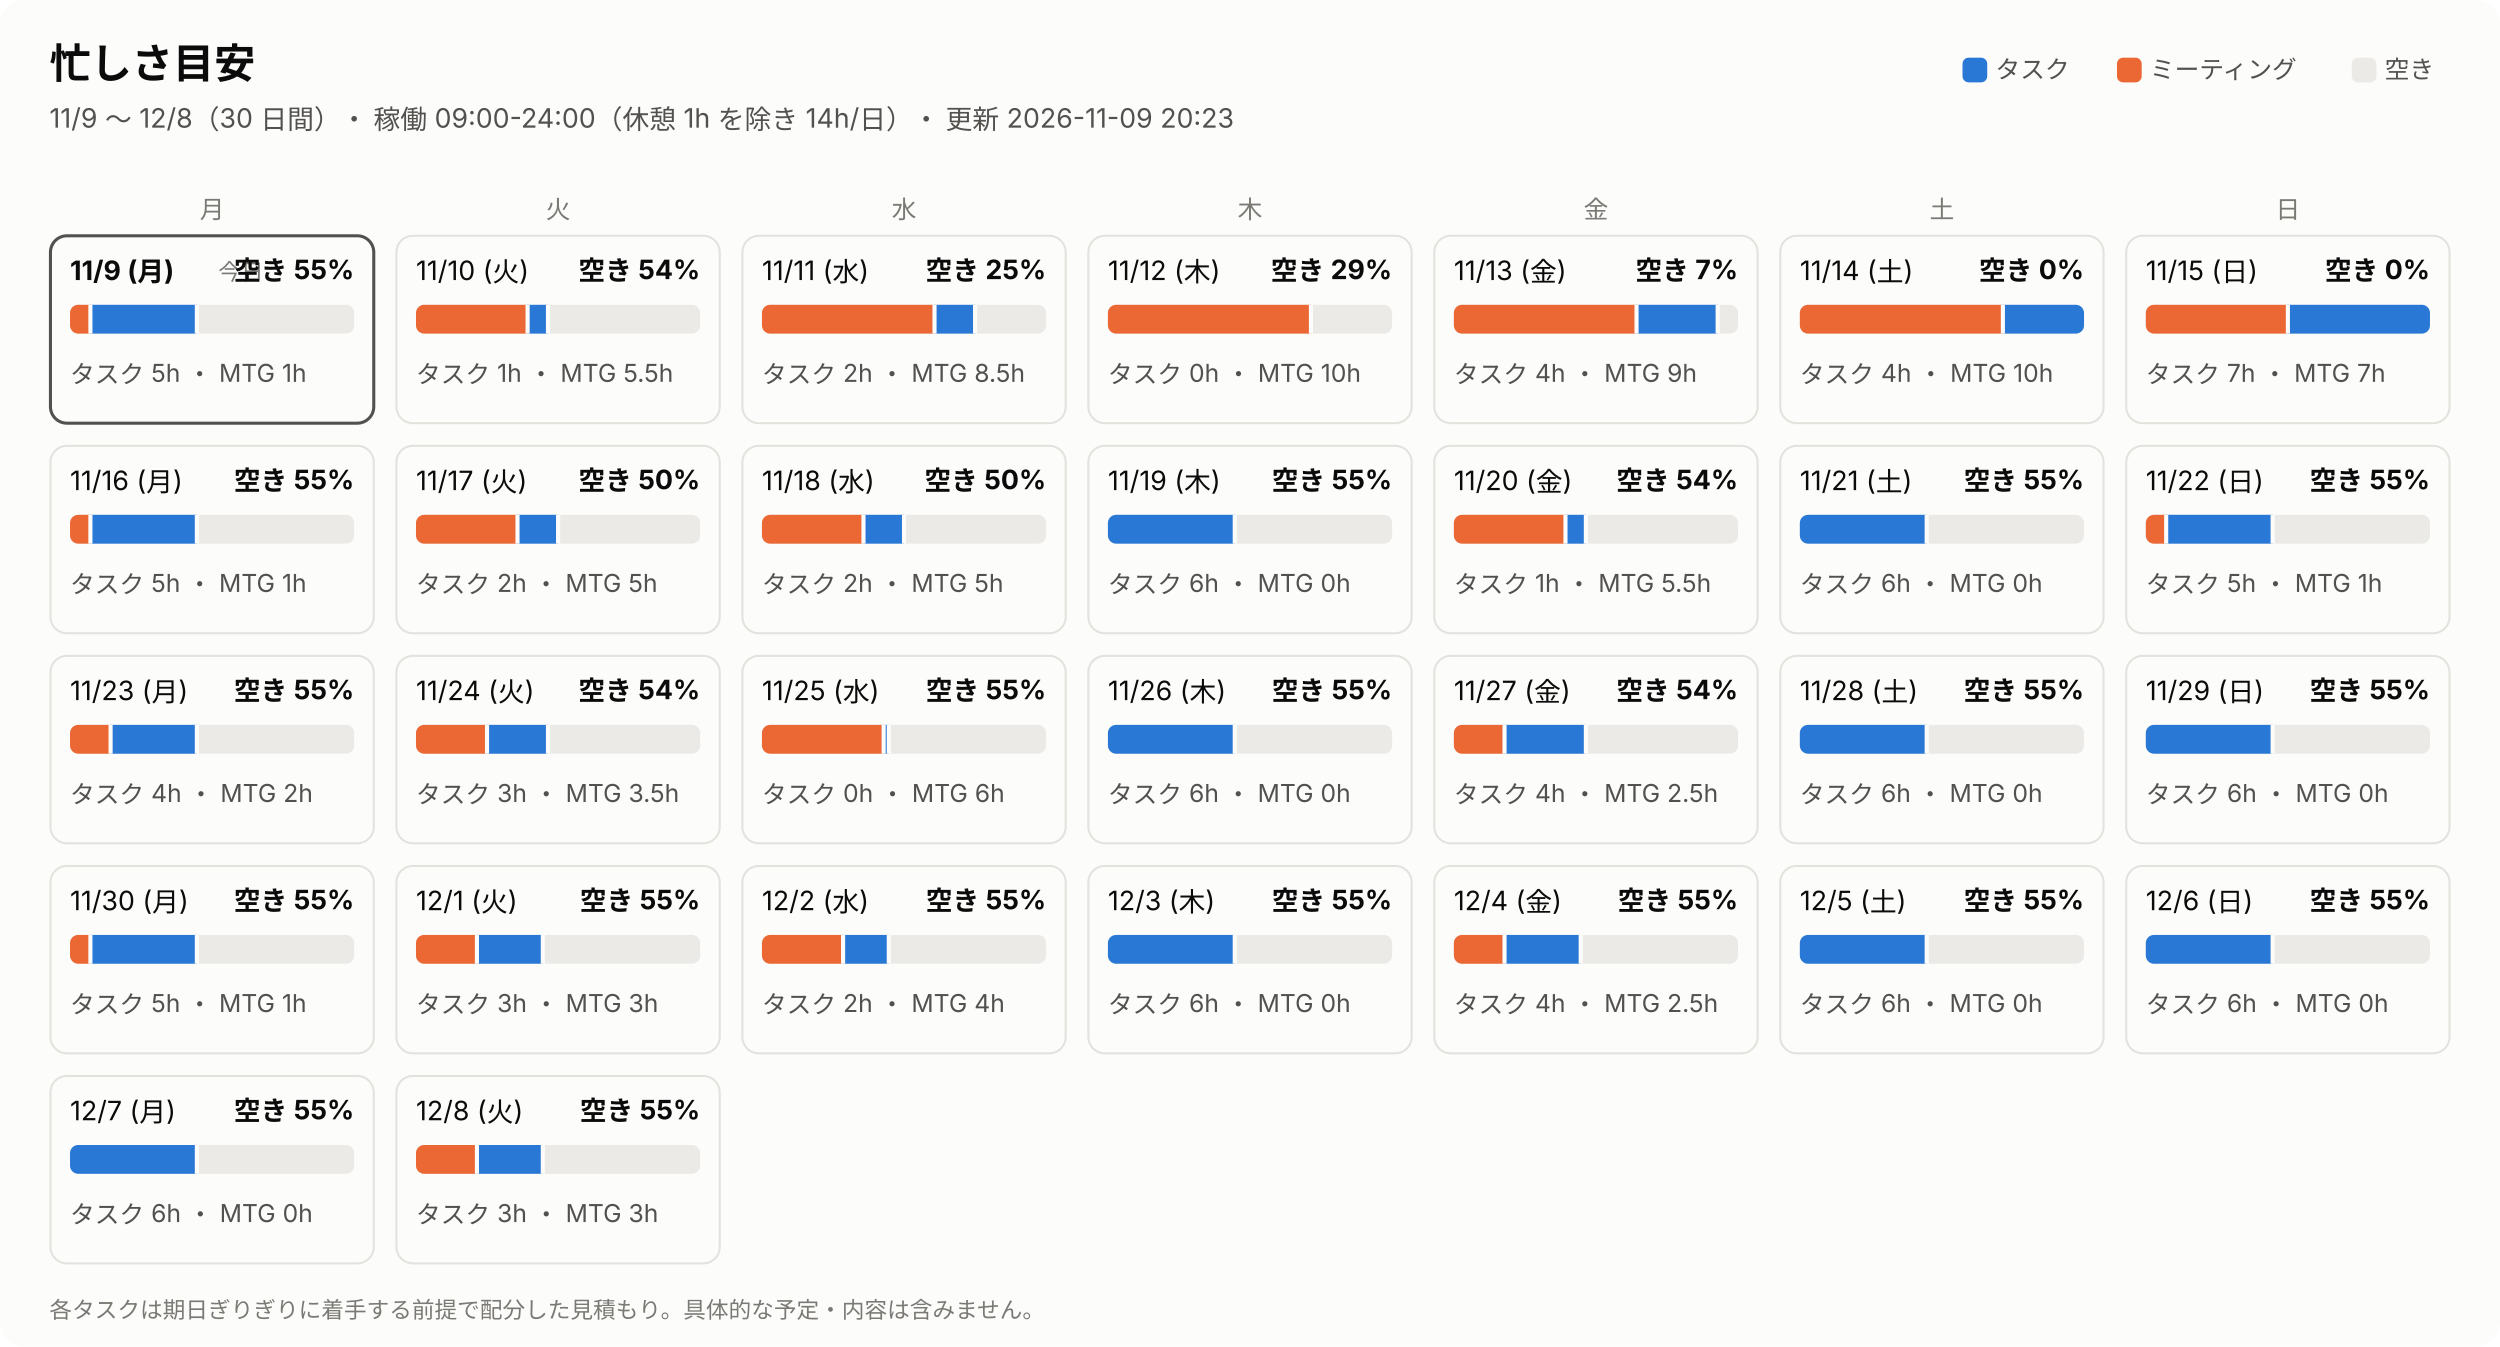
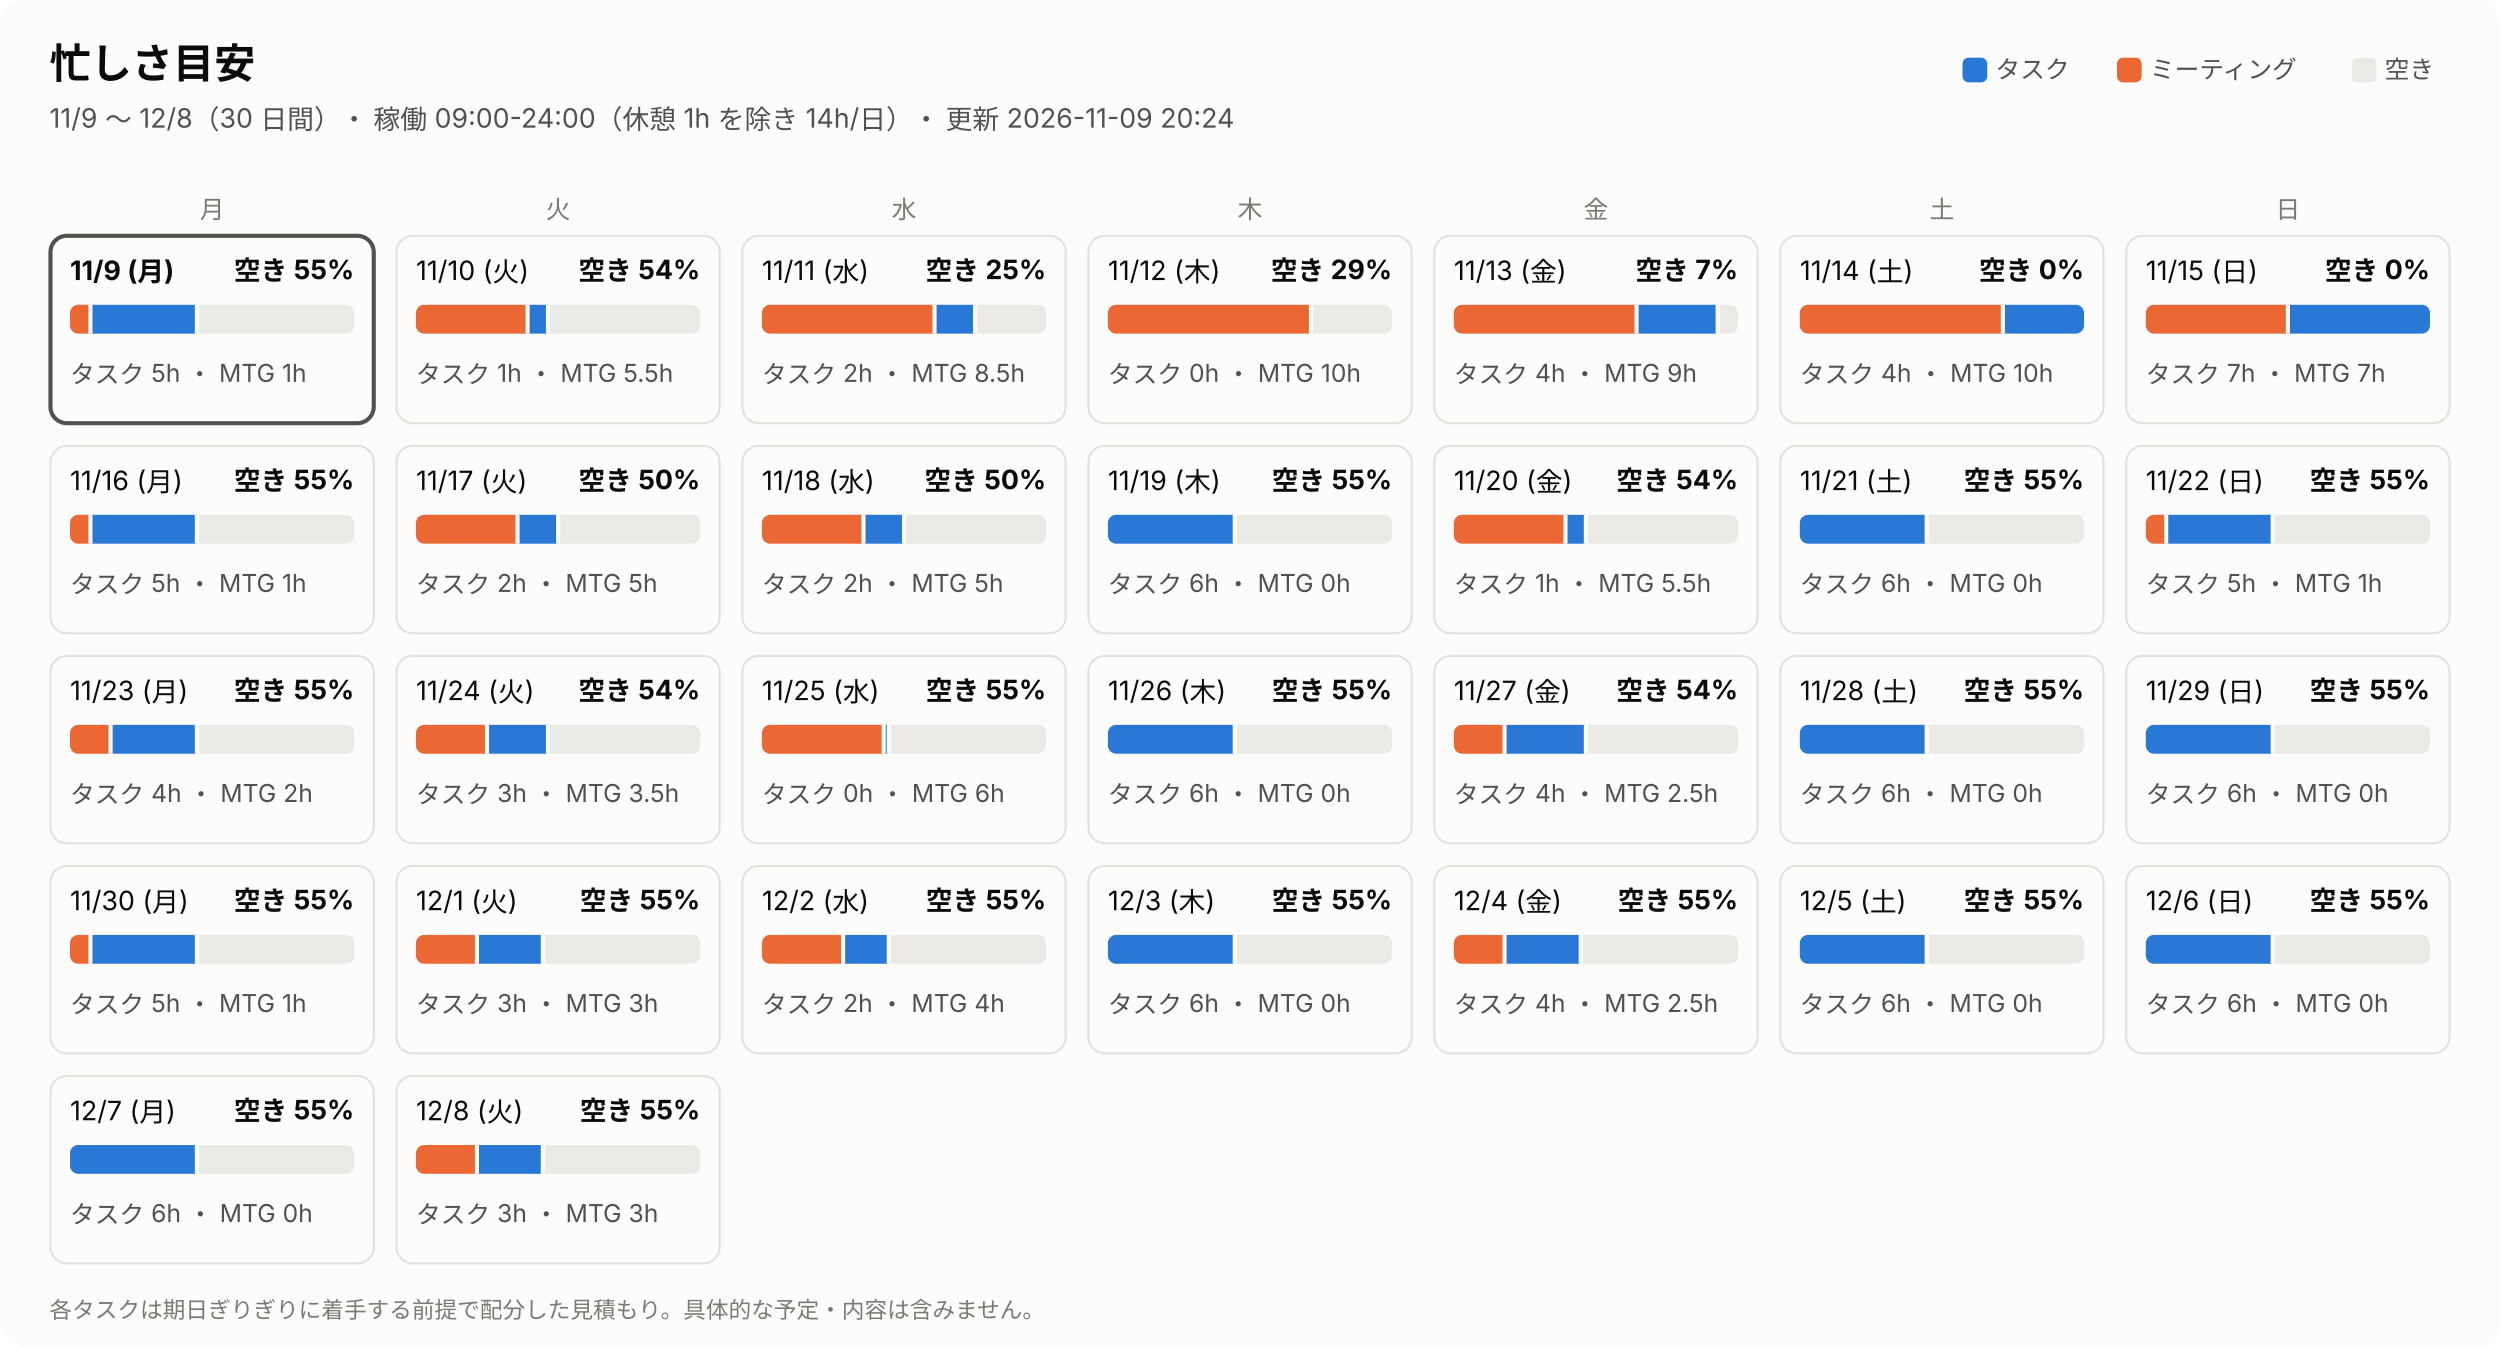
<svg xmlns="http://www.w3.org/2000/svg" viewBox="0 0 1214 654" width="1214" height="654" role="img" aria-label="忙しさ目安" class="viz">
  <style>
    .viz { color-scheme: light dark; }
    .surface { fill: #fcfcfb; }
    .text-1 { fill: #0b0b0b; }
    .text-2 { fill: #52514e; }
    .text-3 { fill: #7a7974; }
    .tasks { fill: #2a78d6; }
    .meetings { fill: #eb6834; }
    .free { fill: #ebeae6; }
    .cell { fill: none; stroke: #e3e2dd; }
    .cell-today { fill: none; stroke: #52514e; }
    .gap { stroke: #fcfcfb; }
    .capmark { stroke: #0b0b0b; }
    .overflow { fill: #d03b3b; }
    text { font-family: -apple-system, BlinkMacSystemFont, "Segoe UI", "Hiragino Sans",
           "Noto Sans JP", "Yu Gothic UI", Meiryo, sans-serif; }
    @media (prefers-color-scheme: dark) {
      .surface { fill: #1a1a19; }
      .text-1 { fill: #f0efec; }
      .text-2 { fill: #c3c2b7; }
      .text-3 { fill: #8f8e87; }
      .tasks { fill: #3987e5; }
      .meetings { fill: #d95926; }
      .free { fill: #2b2b29; }
      .cell { stroke: #333331; }
      .cell-today { stroke: #c3c2b7; }
      .gap { stroke: #1a1a19; }
      .capmark { stroke: #f0efec; }
      .overflow { fill: #e66767; }
    }
</style>
  <rect class="surface" x="0" y="0" width="1214" height="654" rx="12" />
  <text class="text-1" x="24" y="38" font-size="20" font-weight="700">忙しさ目安</text>
-   <text class="text-2" x="24" y="62" font-size="13">11/9 〜 12/8（30 日間）・ 稼働 09:00-24:00（休憩 1h を除き 14h/日）・ 更新 2026-11-09 20:23</text>
+   <text class="text-2" x="24" y="62" font-size="13">11/9 〜 12/8（30 日間）・ 稼働 09:00-24:00（休憩 1h を除き 14h/日）・ 更新 2026-11-09 20:24</text>
  <rect class="tasks" x="953" y="28" width="12" height="12" rx="3" />
  <text class="text-2" x="969" y="38" font-size="12">タスク</text>
  <rect class="meetings" x="1028" y="28" width="12" height="12" rx="3" />
  <text class="text-2" x="1044" y="38" font-size="12">ミーティング</text>
  <rect class="free" x="1142" y="28" width="12" height="12" rx="3" />
  <text class="text-2" x="1158" y="38" font-size="12">空き</text>
  <text class="text-3" x="103.0" y="106" text-anchor="middle" font-size="12">月</text>
  <text class="text-3" x="271.0" y="106" text-anchor="middle" font-size="12">火</text>
  <text class="text-3" x="439.0" y="106" text-anchor="middle" font-size="12">水</text>
  <text class="text-3" x="607.0" y="106" text-anchor="middle" font-size="12">木</text>
  <text class="text-3" x="775.0" y="106" text-anchor="middle" font-size="12">金</text>
  <text class="text-3" x="943.0" y="106" text-anchor="middle" font-size="12">土</text>
  <text class="text-3" x="1111.0" y="106" text-anchor="middle" font-size="12">日</text>
  <g>
-     <rect class="cell-today" stroke-width="1.5" x="24.5" y="114.5" width="157" height="91" rx="8" />
+     <rect class="cell-today" stroke-width="2" x="24.5" y="114.5" width="157" height="91" rx="8" />
    <text class="text-1" x="34" y="136" font-size="13" font-weight="700">11/9 (月)</text>
-     <text class="text-3" x="106" y="136" font-size="11">今日</text>
    <text class="text-1" x="172" y="136" text-anchor="end" font-size="13" font-weight="700">空き 55%</text>
    <clipPath id="c0">
      <rect x="34.0" y="148" width="138" height="14" rx="4" />
    </clipPath>
    <g clip-path="url(#c0)">
      <rect class="free" x="34.0" y="148" width="138" height="14" />
      <rect class="meetings" x="34.0" y="148" width="9.9" height="14" />
      <rect class="tasks" x="43.9" y="148" width="51.8" height="14" />
      <line class="gap" stroke-width="2" x1="43.9" y1="148" x2="43.9" y2="162" />
      <line class="gap" stroke-width="2" x1="95.6" y1="148" x2="95.6" y2="162" />
    </g>
    <text class="text-2" x="34" y="186" font-size="12">タスク 5h ・ MTG 1h</text>
  </g>
  <g>
    <rect class="cell" stroke-width="1" x="192.5" y="114.5" width="157" height="91" rx="8" />
    <text class="text-1" x="202" y="136" font-size="13">11/10 (火)</text>
    <text class="text-1" x="340" y="136" text-anchor="end" font-size="13" font-weight="700">空き 54%</text>
    <clipPath id="c1">
      <rect x="202.0" y="148" width="138" height="14" rx="4" />
    </clipPath>
    <g clip-path="url(#c1)">
      <rect class="free" x="202.0" y="148" width="138" height="14" />
      <rect class="meetings" x="202.0" y="148" width="54.2" height="14" />
      <rect class="tasks" x="256.2" y="148" width="9.9" height="14" />
      <line class="gap" stroke-width="2" x1="256.2" y1="148" x2="256.2" y2="162" />
      <line class="gap" stroke-width="2" x1="266.1" y1="148" x2="266.1" y2="162" />
    </g>
    <text class="text-2" x="202" y="186" font-size="12">タスク 1h ・ MTG 5.5h</text>
  </g>
  <g>
    <rect class="cell" stroke-width="1" x="360.5" y="114.5" width="157" height="91" rx="8" />
    <text class="text-1" x="370" y="136" font-size="13">11/11 (水)</text>
    <text class="text-1" x="508" y="136" text-anchor="end" font-size="13" font-weight="700">空き 25%</text>
    <clipPath id="c2">
      <rect x="370.0" y="148" width="138" height="14" rx="4" />
    </clipPath>
    <g clip-path="url(#c2)">
      <rect class="free" x="370.0" y="148" width="138" height="14" />
      <rect class="meetings" x="370.0" y="148" width="83.8" height="14" />
      <rect class="tasks" x="453.8" y="148" width="19.7" height="14" />
      <line class="gap" stroke-width="2" x1="453.8" y1="148" x2="453.8" y2="162" />
      <line class="gap" stroke-width="2" x1="473.5" y1="148" x2="473.5" y2="162" />
    </g>
    <text class="text-2" x="370" y="186" font-size="12">タスク 2h ・ MTG 8.5h</text>
  </g>
  <g>
    <rect class="cell" stroke-width="1" x="528.5" y="114.5" width="157" height="91" rx="8" />
    <text class="text-1" x="538" y="136" font-size="13">11/12 (木)</text>
    <text class="text-1" x="676" y="136" text-anchor="end" font-size="13" font-weight="700">空き 29%</text>
    <clipPath id="c3">
      <rect x="538.0" y="148" width="138" height="14" rx="4" />
    </clipPath>
    <g clip-path="url(#c3)">
      <rect class="free" x="538.0" y="148" width="138" height="14" />
      <rect class="meetings" x="538.0" y="148" width="98.6" height="14" />
      <line class="gap" stroke-width="2" x1="636.6" y1="148" x2="636.6" y2="162" />
    </g>
    <text class="text-2" x="538" y="186" font-size="12">タスク 0h ・ MTG 10h</text>
  </g>
  <g>
    <rect class="cell" stroke-width="1" x="696.5" y="114.5" width="157" height="91" rx="8" />
    <text class="text-1" x="706" y="136" font-size="13">11/13 (金)</text>
    <text class="text-1" x="844" y="136" text-anchor="end" font-size="13" font-weight="700">空き 7%</text>
    <clipPath id="c4">
      <rect x="706.0" y="148" width="138" height="14" rx="4" />
    </clipPath>
    <g clip-path="url(#c4)">
      <rect class="free" x="706.0" y="148" width="138" height="14" />
      <rect class="meetings" x="706.0" y="148" width="88.7" height="14" />
      <rect class="tasks" x="794.7" y="148" width="39.4" height="14" />
      <line class="gap" stroke-width="2" x1="794.7" y1="148" x2="794.7" y2="162" />
      <line class="gap" stroke-width="2" x1="834.1" y1="148" x2="834.1" y2="162" />
    </g>
    <text class="text-2" x="706" y="186" font-size="12">タスク 4h ・ MTG 9h</text>
  </g>
  <g>
    <rect class="cell" stroke-width="1" x="864.5" y="114.5" width="157" height="91" rx="8" />
    <text class="text-1" x="874" y="136" font-size="13">11/14 (土)</text>
    <text class="text-1" x="1012" y="136" text-anchor="end" font-size="13" font-weight="700">空き 0%</text>
    <clipPath id="c5">
      <rect x="874.0" y="148" width="138" height="14" rx="4" />
    </clipPath>
    <g clip-path="url(#c5)">
      <rect class="free" x="874.0" y="148" width="138" height="14" />
      <rect class="meetings" x="874.0" y="148" width="98.6" height="14" />
      <rect class="tasks" x="972.6" y="148" width="39.4" height="14" />
      <line class="gap" stroke-width="2" x1="972.6" y1="148" x2="972.6" y2="162" />
    </g>
    <text class="text-2" x="874" y="186" font-size="12">タスク 4h ・ MTG 10h</text>
  </g>
  <g>
    <rect class="cell" stroke-width="1" x="1032.5" y="114.5" width="157" height="91" rx="8" />
    <text class="text-1" x="1042" y="136" font-size="13">11/15 (日)</text>
    <text class="text-1" x="1180" y="136" text-anchor="end" font-size="13" font-weight="700">空き 0%</text>
    <clipPath id="c6">
      <rect x="1042.0" y="148" width="138" height="14" rx="4" />
    </clipPath>
    <g clip-path="url(#c6)">
      <rect class="free" x="1042.0" y="148" width="138" height="14" />
      <rect class="meetings" x="1042.0" y="148" width="69.0" height="14" />
      <rect class="tasks" x="1111.0" y="148" width="69.0" height="14" />
      <line class="gap" stroke-width="2" x1="1111.0" y1="148" x2="1111.0" y2="162" />
    </g>
    <text class="text-2" x="1042" y="186" font-size="12">タスク 7h ・ MTG 7h</text>
  </g>
  <g>
    <rect class="cell" stroke-width="1" x="24.5" y="216.5" width="157" height="91" rx="8" />
    <text class="text-1" x="34" y="238" font-size="13">11/16 (月)</text>
    <text class="text-1" x="172" y="238" text-anchor="end" font-size="13" font-weight="700">空き 55%</text>
    <clipPath id="c7">
      <rect x="34.0" y="250" width="138" height="14" rx="4" />
    </clipPath>
    <g clip-path="url(#c7)">
      <rect class="free" x="34.0" y="250" width="138" height="14" />
      <rect class="meetings" x="34.0" y="250" width="9.9" height="14" />
      <rect class="tasks" x="43.9" y="250" width="51.8" height="14" />
      <line class="gap" stroke-width="2" x1="43.9" y1="250" x2="43.9" y2="264" />
      <line class="gap" stroke-width="2" x1="95.6" y1="250" x2="95.6" y2="264" />
    </g>
    <text class="text-2" x="34" y="288" font-size="12">タスク 5h ・ MTG 1h</text>
  </g>
  <g>
    <rect class="cell" stroke-width="1" x="192.5" y="216.5" width="157" height="91" rx="8" />
    <text class="text-1" x="202" y="238" font-size="13">11/17 (火)</text>
    <text class="text-1" x="340" y="238" text-anchor="end" font-size="13" font-weight="700">空き 50%</text>
    <clipPath id="c8">
      <rect x="202.0" y="250" width="138" height="14" rx="4" />
    </clipPath>
    <g clip-path="url(#c8)">
      <rect class="free" x="202.0" y="250" width="138" height="14" />
      <rect class="meetings" x="202.0" y="250" width="49.3" height="14" />
      <rect class="tasks" x="251.3" y="250" width="19.7" height="14" />
      <line class="gap" stroke-width="2" x1="251.3" y1="250" x2="251.3" y2="264" />
      <line class="gap" stroke-width="2" x1="271.0" y1="250" x2="271.0" y2="264" />
    </g>
    <text class="text-2" x="202" y="288" font-size="12">タスク 2h ・ MTG 5h</text>
  </g>
  <g>
    <rect class="cell" stroke-width="1" x="360.5" y="216.5" width="157" height="91" rx="8" />
    <text class="text-1" x="370" y="238" font-size="13">11/18 (水)</text>
    <text class="text-1" x="508" y="238" text-anchor="end" font-size="13" font-weight="700">空き 50%</text>
    <clipPath id="c9">
      <rect x="370.0" y="250" width="138" height="14" rx="4" />
    </clipPath>
    <g clip-path="url(#c9)">
      <rect class="free" x="370.0" y="250" width="138" height="14" />
      <rect class="meetings" x="370.0" y="250" width="49.3" height="14" />
      <rect class="tasks" x="419.3" y="250" width="19.7" height="14" />
      <line class="gap" stroke-width="2" x1="419.3" y1="250" x2="419.3" y2="264" />
      <line class="gap" stroke-width="2" x1="439.0" y1="250" x2="439.0" y2="264" />
    </g>
    <text class="text-2" x="370" y="288" font-size="12">タスク 2h ・ MTG 5h</text>
  </g>
  <g>
    <rect class="cell" stroke-width="1" x="528.5" y="216.5" width="157" height="91" rx="8" />
    <text class="text-1" x="538" y="238" font-size="13">11/19 (木)</text>
    <text class="text-1" x="676" y="238" text-anchor="end" font-size="13" font-weight="700">空き 55%</text>
    <clipPath id="c10">
      <rect x="538.0" y="250" width="138" height="14" rx="4" />
    </clipPath>
    <g clip-path="url(#c10)">
      <rect class="free" x="538.0" y="250" width="138" height="14" />
      <rect class="tasks" x="538.0" y="250" width="61.6" height="14" />
      <line class="gap" stroke-width="2" x1="599.6" y1="250" x2="599.6" y2="264" />
    </g>
    <text class="text-2" x="538" y="288" font-size="12">タスク 6h ・ MTG 0h</text>
  </g>
  <g>
    <rect class="cell" stroke-width="1" x="696.5" y="216.5" width="157" height="91" rx="8" />
    <text class="text-1" x="706" y="238" font-size="13">11/20 (金)</text>
    <text class="text-1" x="844" y="238" text-anchor="end" font-size="13" font-weight="700">空き 54%</text>
    <clipPath id="c11">
      <rect x="706.0" y="250" width="138" height="14" rx="4" />
    </clipPath>
    <g clip-path="url(#c11)">
      <rect class="free" x="706.0" y="250" width="138" height="14" />
      <rect class="meetings" x="706.0" y="250" width="54.2" height="14" />
      <rect class="tasks" x="760.2" y="250" width="9.9" height="14" />
      <line class="gap" stroke-width="2" x1="760.2" y1="250" x2="760.2" y2="264" />
      <line class="gap" stroke-width="2" x1="770.1" y1="250" x2="770.1" y2="264" />
    </g>
    <text class="text-2" x="706" y="288" font-size="12">タスク 1h ・ MTG 5.5h</text>
  </g>
  <g>
    <rect class="cell" stroke-width="1" x="864.5" y="216.5" width="157" height="91" rx="8" />
    <text class="text-1" x="874" y="238" font-size="13">11/21 (土)</text>
    <text class="text-1" x="1012" y="238" text-anchor="end" font-size="13" font-weight="700">空き 55%</text>
    <clipPath id="c12">
      <rect x="874.0" y="250" width="138" height="14" rx="4" />
    </clipPath>
    <g clip-path="url(#c12)">
      <rect class="free" x="874.0" y="250" width="138" height="14" />
      <rect class="tasks" x="874.0" y="250" width="61.6" height="14" />
      <line class="gap" stroke-width="2" x1="935.6" y1="250" x2="935.6" y2="264" />
    </g>
    <text class="text-2" x="874" y="288" font-size="12">タスク 6h ・ MTG 0h</text>
  </g>
  <g>
    <rect class="cell" stroke-width="1" x="1032.5" y="216.5" width="157" height="91" rx="8" />
    <text class="text-1" x="1042" y="238" font-size="13">11/22 (日)</text>
    <text class="text-1" x="1180" y="238" text-anchor="end" font-size="13" font-weight="700">空き 55%</text>
    <clipPath id="c13">
      <rect x="1042.0" y="250" width="138" height="14" rx="4" />
    </clipPath>
    <g clip-path="url(#c13)">
      <rect class="free" x="1042.0" y="250" width="138" height="14" />
      <rect class="meetings" x="1042.0" y="250" width="9.9" height="14" />
      <rect class="tasks" x="1051.9" y="250" width="51.8" height="14" />
      <line class="gap" stroke-width="2" x1="1051.9" y1="250" x2="1051.9" y2="264" />
      <line class="gap" stroke-width="2" x1="1103.6" y1="250" x2="1103.6" y2="264" />
    </g>
    <text class="text-2" x="1042" y="288" font-size="12">タスク 5h ・ MTG 1h</text>
  </g>
  <g>
    <rect class="cell" stroke-width="1" x="24.5" y="318.5" width="157" height="91" rx="8" />
    <text class="text-1" x="34" y="340" font-size="13">11/23 (月)</text>
    <text class="text-1" x="172" y="340" text-anchor="end" font-size="13" font-weight="700">空き 55%</text>
    <clipPath id="c14">
      <rect x="34.0" y="352" width="138" height="14" rx="4" />
    </clipPath>
    <g clip-path="url(#c14)">
      <rect class="free" x="34.0" y="352" width="138" height="14" />
      <rect class="meetings" x="34.0" y="352" width="19.7" height="14" />
      <rect class="tasks" x="53.7" y="352" width="41.9" height="14" />
      <line class="gap" stroke-width="2" x1="53.7" y1="352" x2="53.7" y2="366" />
      <line class="gap" stroke-width="2" x1="95.6" y1="352" x2="95.6" y2="366" />
    </g>
    <text class="text-2" x="34" y="390" font-size="12">タスク 4h ・ MTG 2h</text>
  </g>
  <g>
    <rect class="cell" stroke-width="1" x="192.5" y="318.5" width="157" height="91" rx="8" />
    <text class="text-1" x="202" y="340" font-size="13">11/24 (火)</text>
    <text class="text-1" x="340" y="340" text-anchor="end" font-size="13" font-weight="700">空き 54%</text>
    <clipPath id="c15">
      <rect x="202.0" y="352" width="138" height="14" rx="4" />
    </clipPath>
    <g clip-path="url(#c15)">
      <rect class="free" x="202.0" y="352" width="138" height="14" />
      <rect class="meetings" x="202.0" y="352" width="34.5" height="14" />
      <rect class="tasks" x="236.5" y="352" width="29.6" height="14" />
      <line class="gap" stroke-width="2" x1="236.5" y1="352" x2="236.5" y2="366" />
      <line class="gap" stroke-width="2" x1="266.1" y1="352" x2="266.1" y2="366" />
    </g>
    <text class="text-2" x="202" y="390" font-size="12">タスク 3h ・ MTG 3.5h</text>
  </g>
  <g>
    <rect class="cell" stroke-width="1" x="360.5" y="318.5" width="157" height="91" rx="8" />
    <text class="text-1" x="370" y="340" font-size="13">11/25 (水)</text>
    <text class="text-1" x="508" y="340" text-anchor="end" font-size="13" font-weight="700">空き 55%</text>
    <clipPath id="c16">
      <rect x="370.0" y="352" width="138" height="14" rx="4" />
    </clipPath>
    <g clip-path="url(#c16)">
      <rect class="free" x="370.0" y="352" width="138" height="14" />
      <rect class="meetings" x="370.0" y="352" width="59.1" height="14" />
      <rect class="tasks" x="429.1" y="352" width="2.5" height="14" />
      <line class="gap" stroke-width="2" x1="429.1" y1="352" x2="429.1" y2="366" />
      <line class="gap" stroke-width="2" x1="431.6" y1="352" x2="431.6" y2="366" />
    </g>
    <text class="text-2" x="370" y="390" font-size="12">タスク 0h ・ MTG 6h</text>
  </g>
  <g>
    <rect class="cell" stroke-width="1" x="528.5" y="318.5" width="157" height="91" rx="8" />
    <text class="text-1" x="538" y="340" font-size="13">11/26 (木)</text>
    <text class="text-1" x="676" y="340" text-anchor="end" font-size="13" font-weight="700">空き 55%</text>
    <clipPath id="c17">
      <rect x="538.0" y="352" width="138" height="14" rx="4" />
    </clipPath>
    <g clip-path="url(#c17)">
      <rect class="free" x="538.0" y="352" width="138" height="14" />
      <rect class="tasks" x="538.0" y="352" width="61.6" height="14" />
      <line class="gap" stroke-width="2" x1="599.6" y1="352" x2="599.6" y2="366" />
    </g>
    <text class="text-2" x="538" y="390" font-size="12">タスク 6h ・ MTG 0h</text>
  </g>
  <g>
    <rect class="cell" stroke-width="1" x="696.5" y="318.5" width="157" height="91" rx="8" />
    <text class="text-1" x="706" y="340" font-size="13">11/27 (金)</text>
    <text class="text-1" x="844" y="340" text-anchor="end" font-size="13" font-weight="700">空き 54%</text>
    <clipPath id="c18">
      <rect x="706.0" y="352" width="138" height="14" rx="4" />
    </clipPath>
    <g clip-path="url(#c18)">
      <rect class="free" x="706.0" y="352" width="138" height="14" />
      <rect class="meetings" x="706.0" y="352" width="24.6" height="14" />
      <rect class="tasks" x="730.6" y="352" width="39.4" height="14" />
      <line class="gap" stroke-width="2" x1="730.6" y1="352" x2="730.6" y2="366" />
      <line class="gap" stroke-width="2" x1="770.1" y1="352" x2="770.1" y2="366" />
    </g>
    <text class="text-2" x="706" y="390" font-size="12">タスク 4h ・ MTG 2.5h</text>
  </g>
  <g>
    <rect class="cell" stroke-width="1" x="864.5" y="318.5" width="157" height="91" rx="8" />
    <text class="text-1" x="874" y="340" font-size="13">11/28 (土)</text>
    <text class="text-1" x="1012" y="340" text-anchor="end" font-size="13" font-weight="700">空き 55%</text>
    <clipPath id="c19">
      <rect x="874.0" y="352" width="138" height="14" rx="4" />
    </clipPath>
    <g clip-path="url(#c19)">
      <rect class="free" x="874.0" y="352" width="138" height="14" />
      <rect class="tasks" x="874.0" y="352" width="61.6" height="14" />
      <line class="gap" stroke-width="2" x1="935.6" y1="352" x2="935.6" y2="366" />
    </g>
    <text class="text-2" x="874" y="390" font-size="12">タスク 6h ・ MTG 0h</text>
  </g>
  <g>
    <rect class="cell" stroke-width="1" x="1032.5" y="318.5" width="157" height="91" rx="8" />
    <text class="text-1" x="1042" y="340" font-size="13">11/29 (日)</text>
    <text class="text-1" x="1180" y="340" text-anchor="end" font-size="13" font-weight="700">空き 55%</text>
    <clipPath id="c20">
      <rect x="1042.0" y="352" width="138" height="14" rx="4" />
    </clipPath>
    <g clip-path="url(#c20)">
      <rect class="free" x="1042.0" y="352" width="138" height="14" />
      <rect class="tasks" x="1042.0" y="352" width="61.6" height="14" />
      <line class="gap" stroke-width="2" x1="1103.6" y1="352" x2="1103.6" y2="366" />
    </g>
    <text class="text-2" x="1042" y="390" font-size="12">タスク 6h ・ MTG 0h</text>
  </g>
  <g>
    <rect class="cell" stroke-width="1" x="24.5" y="420.5" width="157" height="91" rx="8" />
    <text class="text-1" x="34" y="442" font-size="13">11/30 (月)</text>
    <text class="text-1" x="172" y="442" text-anchor="end" font-size="13" font-weight="700">空き 55%</text>
    <clipPath id="c21">
      <rect x="34.0" y="454" width="138" height="14" rx="4" />
    </clipPath>
    <g clip-path="url(#c21)">
      <rect class="free" x="34.0" y="454" width="138" height="14" />
      <rect class="meetings" x="34.0" y="454" width="9.9" height="14" />
      <rect class="tasks" x="43.9" y="454" width="51.8" height="14" />
      <line class="gap" stroke-width="2" x1="43.9" y1="454" x2="43.9" y2="468" />
      <line class="gap" stroke-width="2" x1="95.6" y1="454" x2="95.6" y2="468" />
    </g>
    <text class="text-2" x="34" y="492" font-size="12">タスク 5h ・ MTG 1h</text>
  </g>
  <g>
    <rect class="cell" stroke-width="1" x="192.5" y="420.5" width="157" height="91" rx="8" />
    <text class="text-1" x="202" y="442" font-size="13">12/1 (火)</text>
    <text class="text-1" x="340" y="442" text-anchor="end" font-size="13" font-weight="700">空き 55%</text>
    <clipPath id="c22">
      <rect x="202.0" y="454" width="138" height="14" rx="4" />
    </clipPath>
    <g clip-path="url(#c22)">
      <rect class="free" x="202.0" y="454" width="138" height="14" />
      <rect class="meetings" x="202.0" y="454" width="29.6" height="14" />
      <rect class="tasks" x="231.6" y="454" width="32.0" height="14" />
      <line class="gap" stroke-width="2" x1="231.6" y1="454" x2="231.6" y2="468" />
      <line class="gap" stroke-width="2" x1="263.6" y1="454" x2="263.6" y2="468" />
    </g>
    <text class="text-2" x="202" y="492" font-size="12">タスク 3h ・ MTG 3h</text>
  </g>
  <g>
    <rect class="cell" stroke-width="1" x="360.5" y="420.5" width="157" height="91" rx="8" />
    <text class="text-1" x="370" y="442" font-size="13">12/2 (水)</text>
    <text class="text-1" x="508" y="442" text-anchor="end" font-size="13" font-weight="700">空き 55%</text>
    <clipPath id="c23">
      <rect x="370.0" y="454" width="138" height="14" rx="4" />
    </clipPath>
    <g clip-path="url(#c23)">
      <rect class="free" x="370.0" y="454" width="138" height="14" />
      <rect class="meetings" x="370.0" y="454" width="39.4" height="14" />
      <rect class="tasks" x="409.4" y="454" width="22.2" height="14" />
      <line class="gap" stroke-width="2" x1="409.4" y1="454" x2="409.4" y2="468" />
      <line class="gap" stroke-width="2" x1="431.6" y1="454" x2="431.6" y2="468" />
    </g>
    <text class="text-2" x="370" y="492" font-size="12">タスク 2h ・ MTG 4h</text>
  </g>
  <g>
    <rect class="cell" stroke-width="1" x="528.5" y="420.5" width="157" height="91" rx="8" />
    <text class="text-1" x="538" y="442" font-size="13">12/3 (木)</text>
    <text class="text-1" x="676" y="442" text-anchor="end" font-size="13" font-weight="700">空き 55%</text>
    <clipPath id="c24">
      <rect x="538.0" y="454" width="138" height="14" rx="4" />
    </clipPath>
    <g clip-path="url(#c24)">
      <rect class="free" x="538.0" y="454" width="138" height="14" />
      <rect class="tasks" x="538.0" y="454" width="61.6" height="14" />
      <line class="gap" stroke-width="2" x1="599.6" y1="454" x2="599.6" y2="468" />
    </g>
    <text class="text-2" x="538" y="492" font-size="12">タスク 6h ・ MTG 0h</text>
  </g>
  <g>
    <rect class="cell" stroke-width="1" x="696.5" y="420.5" width="157" height="91" rx="8" />
    <text class="text-1" x="706" y="442" font-size="13">12/4 (金)</text>
    <text class="text-1" x="844" y="442" text-anchor="end" font-size="13" font-weight="700">空き 55%</text>
    <clipPath id="c25">
      <rect x="706.0" y="454" width="138" height="14" rx="4" />
    </clipPath>
    <g clip-path="url(#c25)">
      <rect class="free" x="706.0" y="454" width="138" height="14" />
      <rect class="meetings" x="706.0" y="454" width="24.6" height="14" />
      <rect class="tasks" x="730.6" y="454" width="37.0" height="14" />
      <line class="gap" stroke-width="2" x1="730.6" y1="454" x2="730.6" y2="468" />
      <line class="gap" stroke-width="2" x1="767.6" y1="454" x2="767.6" y2="468" />
    </g>
    <text class="text-2" x="706" y="492" font-size="12">タスク 4h ・ MTG 2.5h</text>
  </g>
  <g>
    <rect class="cell" stroke-width="1" x="864.5" y="420.5" width="157" height="91" rx="8" />
    <text class="text-1" x="874" y="442" font-size="13">12/5 (土)</text>
    <text class="text-1" x="1012" y="442" text-anchor="end" font-size="13" font-weight="700">空き 55%</text>
    <clipPath id="c26">
      <rect x="874.0" y="454" width="138" height="14" rx="4" />
    </clipPath>
    <g clip-path="url(#c26)">
      <rect class="free" x="874.0" y="454" width="138" height="14" />
      <rect class="tasks" x="874.0" y="454" width="61.6" height="14" />
      <line class="gap" stroke-width="2" x1="935.6" y1="454" x2="935.6" y2="468" />
    </g>
    <text class="text-2" x="874" y="492" font-size="12">タスク 6h ・ MTG 0h</text>
  </g>
  <g>
    <rect class="cell" stroke-width="1" x="1032.5" y="420.5" width="157" height="91" rx="8" />
    <text class="text-1" x="1042" y="442" font-size="13">12/6 (日)</text>
    <text class="text-1" x="1180" y="442" text-anchor="end" font-size="13" font-weight="700">空き 55%</text>
    <clipPath id="c27">
      <rect x="1042.0" y="454" width="138" height="14" rx="4" />
    </clipPath>
    <g clip-path="url(#c27)">
      <rect class="free" x="1042.0" y="454" width="138" height="14" />
      <rect class="tasks" x="1042.0" y="454" width="61.6" height="14" />
      <line class="gap" stroke-width="2" x1="1103.6" y1="454" x2="1103.6" y2="468" />
    </g>
    <text class="text-2" x="1042" y="492" font-size="12">タスク 6h ・ MTG 0h</text>
  </g>
  <g>
    <rect class="cell" stroke-width="1" x="24.5" y="522.5" width="157" height="91" rx="8" />
    <text class="text-1" x="34" y="544" font-size="13">12/7 (月)</text>
    <text class="text-1" x="172" y="544" text-anchor="end" font-size="13" font-weight="700">空き 55%</text>
    <clipPath id="c28">
      <rect x="34.0" y="556" width="138" height="14" rx="4" />
    </clipPath>
    <g clip-path="url(#c28)">
      <rect class="free" x="34.0" y="556" width="138" height="14" />
      <rect class="tasks" x="34.0" y="556" width="61.6" height="14" />
      <line class="gap" stroke-width="2" x1="95.6" y1="556" x2="95.6" y2="570" />
    </g>
    <text class="text-2" x="34" y="594" font-size="12">タスク 6h ・ MTG 0h</text>
  </g>
  <g>
    <rect class="cell" stroke-width="1" x="192.5" y="522.5" width="157" height="91" rx="8" />
    <text class="text-1" x="202" y="544" font-size="13">12/8 (火)</text>
    <text class="text-1" x="340" y="544" text-anchor="end" font-size="13" font-weight="700">空き 55%</text>
    <clipPath id="c29">
      <rect x="202.0" y="556" width="138" height="14" rx="4" />
    </clipPath>
    <g clip-path="url(#c29)">
      <rect class="free" x="202.0" y="556" width="138" height="14" />
      <rect class="meetings" x="202.0" y="556" width="29.6" height="14" />
      <rect class="tasks" x="231.6" y="556" width="32.0" height="14" />
      <line class="gap" stroke-width="2" x1="231.6" y1="556" x2="231.6" y2="570" />
      <line class="gap" stroke-width="2" x1="263.6" y1="556" x2="263.6" y2="570" />
    </g>
    <text class="text-2" x="202" y="594" font-size="12">タスク 3h ・ MTG 3h</text>
  </g>
  <text class="text-3" x="24" y="640" font-size="11">各タスクは期日ぎりぎりに着手する前提で配分した見積もり。具体的な予定・内容は含みません。</text>
</svg>
